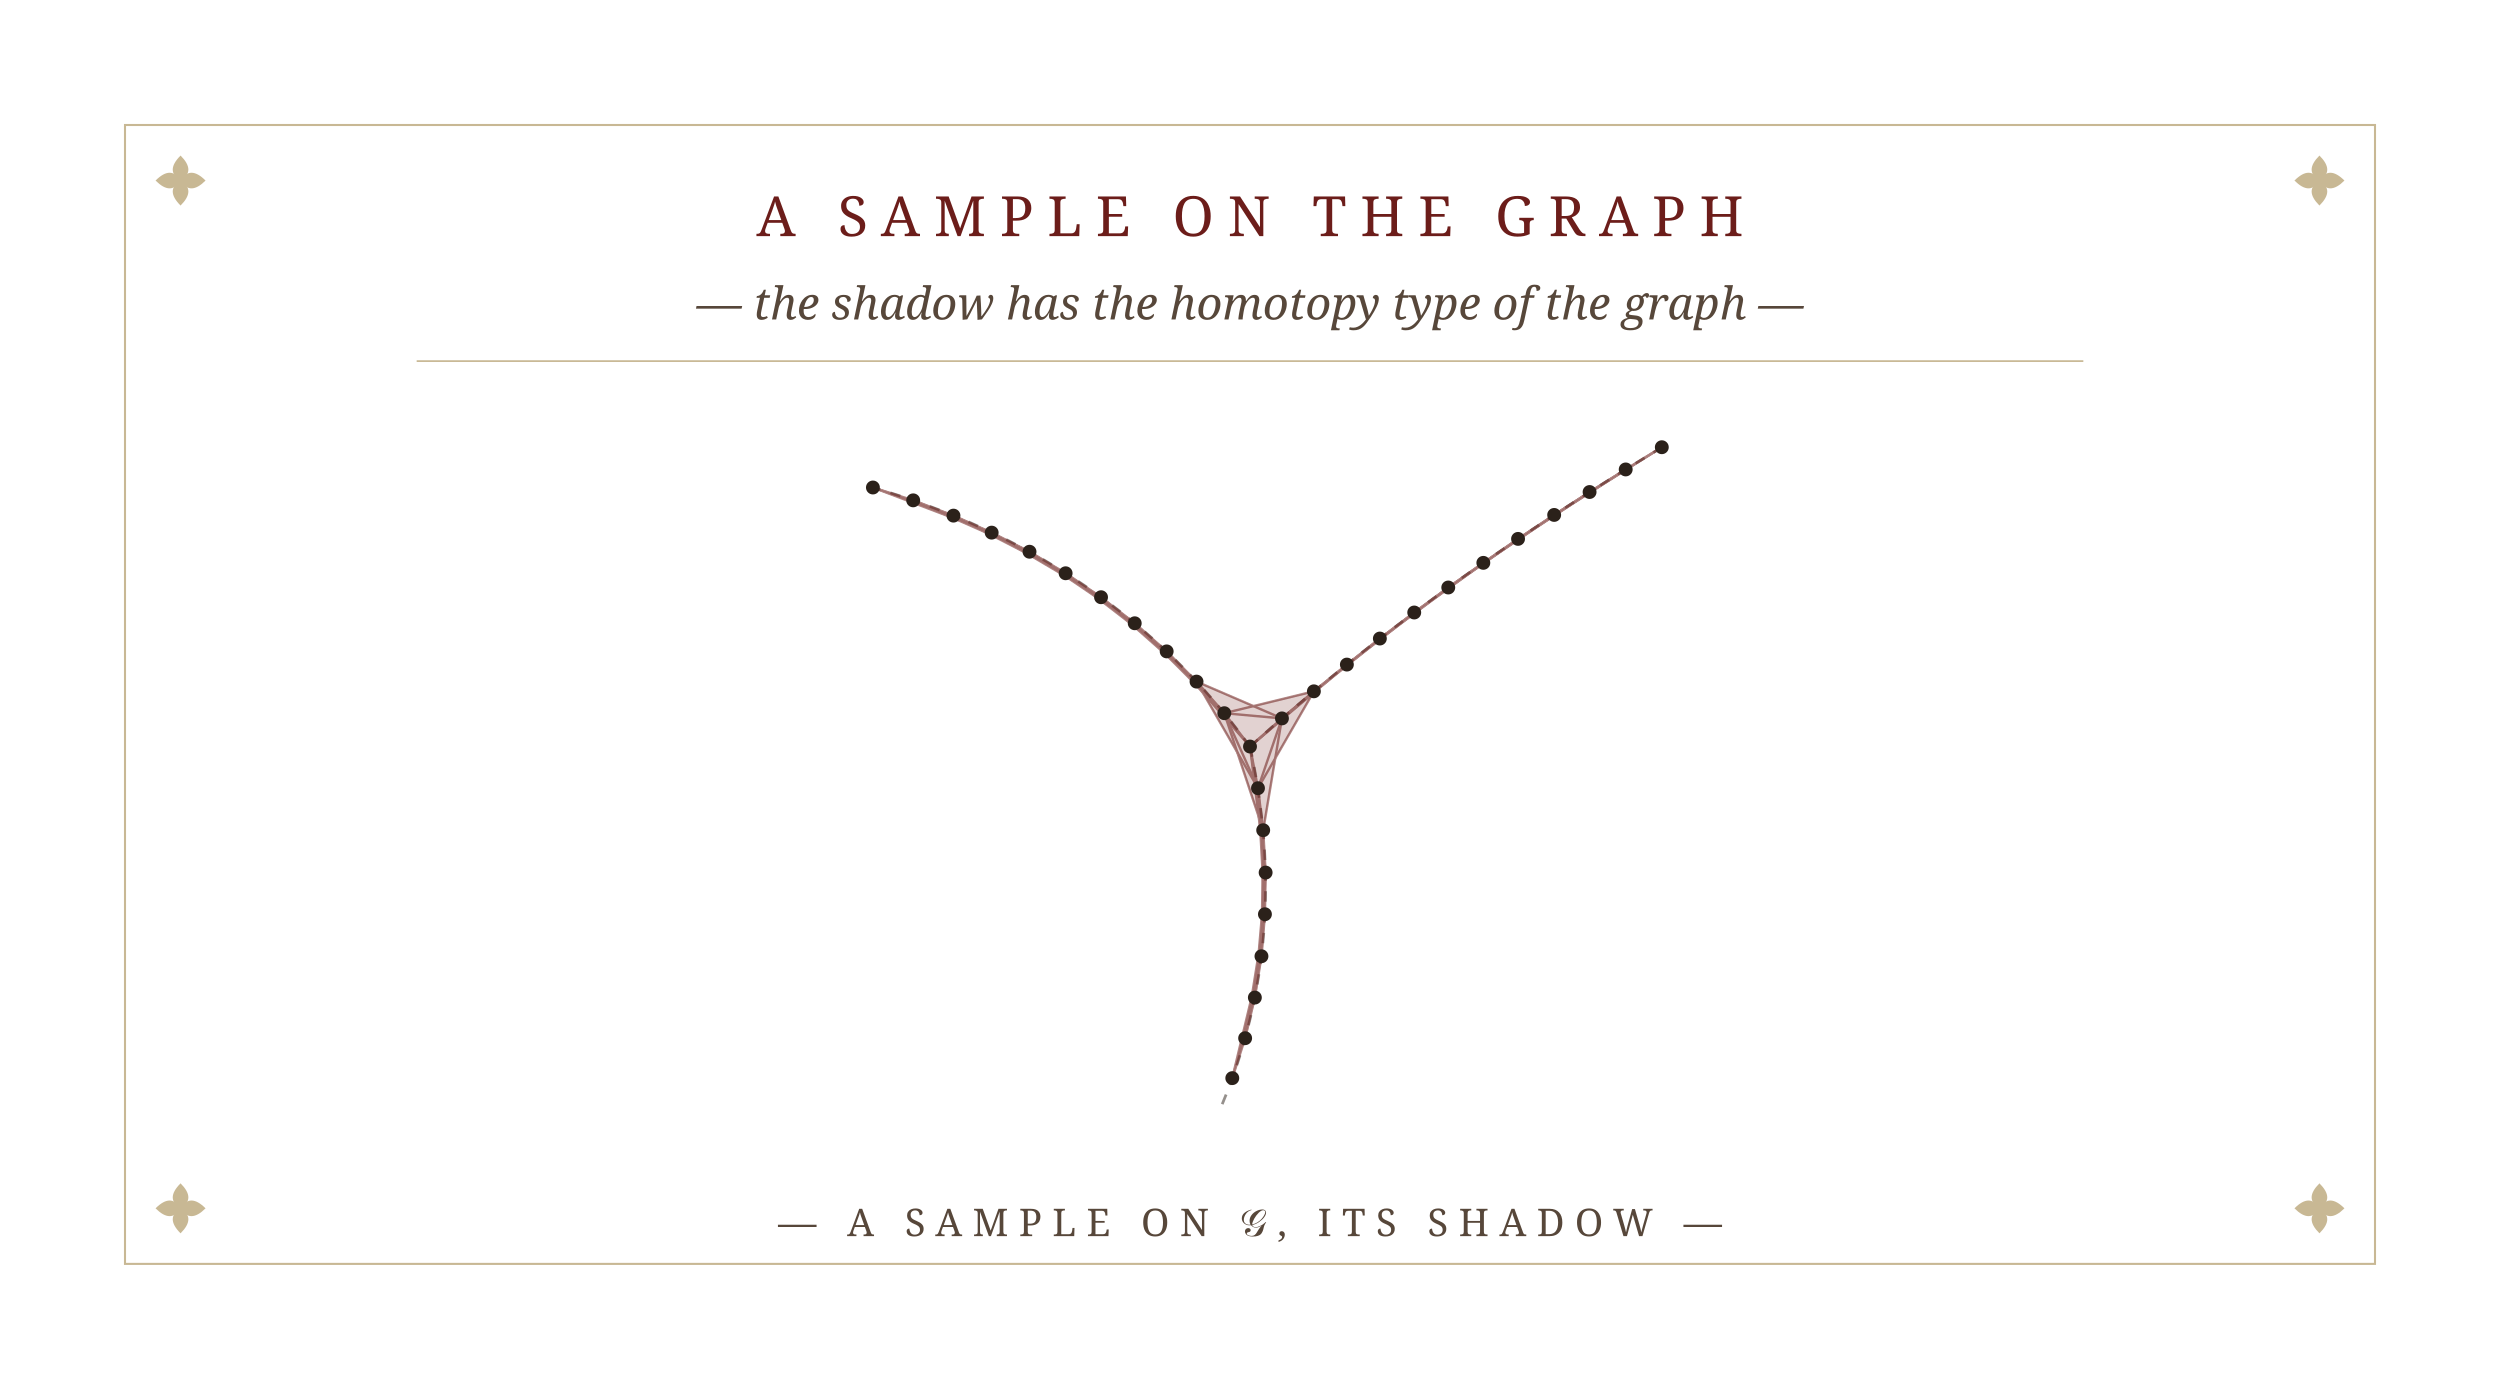
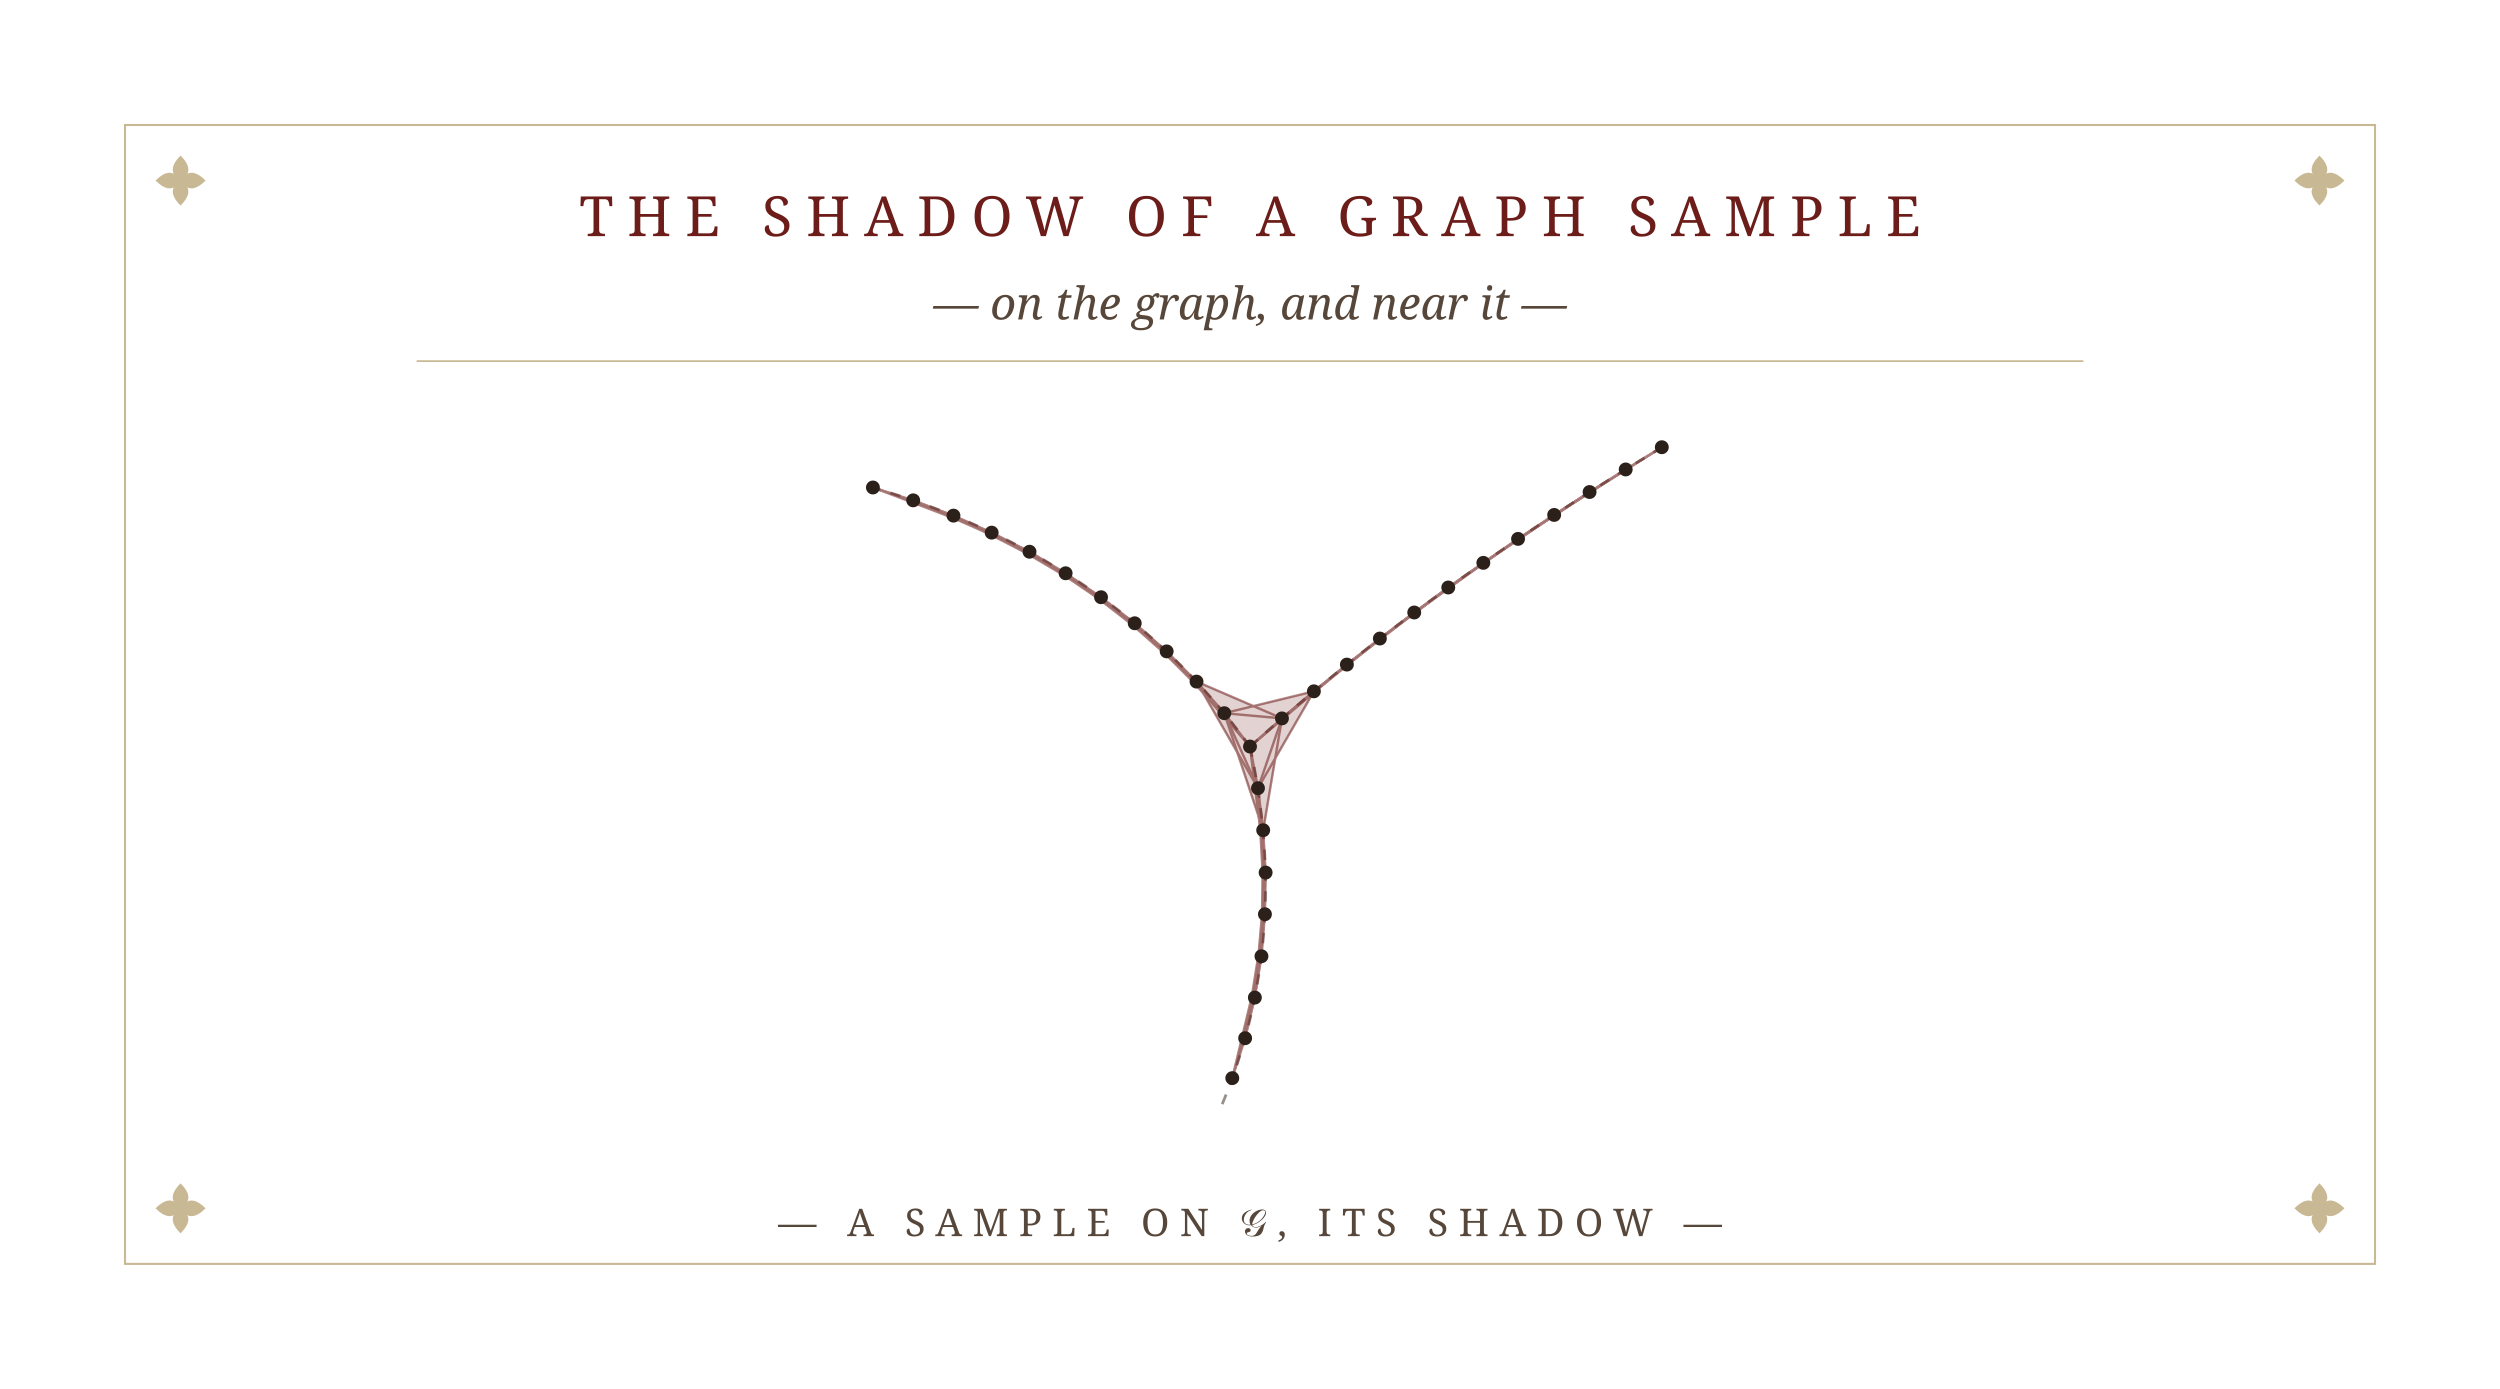
<svg xmlns="http://www.w3.org/2000/svg" viewBox="0 0 720 400" role="img" aria-label="Section IV plate">
  <rect x="36" y="36" width="648" height="328" fill="none" stroke="#c8b894" stroke-width="0.6" />
-   <text x="360" y="68" fill="#6c1d1a" font-family="Alegreya SC, EB Garamond, Georgia, serif" font-size="16" letter-spacing="4" font-weight="500" text-anchor="middle">A SAMPLE ON THE GRAPH</text>
-   <text x="360" y="92" fill="#57473a" font-family="EB Garamond, Georgia, serif" font-size="13" font-style="italic" text-anchor="middle">— the shadow has the homotopy type of the graph —</text>
+   <text x="360" y="68" fill="#6c1d1a" font-family="Alegreya SC, EB Garamond, Georgia, serif" font-size="16" letter-spacing="4" font-weight="500" text-anchor="middle">THE SHADOW OF A GRAPH SAMPLE</text>
+   <text x="360" y="92" fill="#57473a" font-family="EB Garamond, Georgia, serif" font-size="13" font-style="italic" text-anchor="middle">— on the graph, and near it —</text>
  <line x1="120" y1="104" x2="600" y2="104" stroke="#c8b894" stroke-width="0.5" />
  <path d="M 360 215 Q 320 160 250 140 M 360 215 Q 410 170 480 128 M 360 215 Q 372 270 352 318" fill="none" stroke="#2b211a" stroke-width="0.8" opacity="0.5" stroke-dasharray="3 3" />
  <g opacity="0.2" fill="#6c1d1a" stroke="none">
    <polygon points="360,215 352.6,205.4 344.6,196.3" />
    <polygon points="360,215 352.6,205.4 336,187.6" />
    <polygon points="360,215 352.6,205.4 369.2,206.9" />
    <polygon points="360,215 352.6,205.4 378.4,199.1" />
    <polygon points="360,215 352.6,205.4 362.3,227" />
    <polygon points="360,215 352.6,205.4 363.8,239.1" />
    <polygon points="360,215 344.6,196.3 362.3,227" />
    <polygon points="360,215 344.6,196.3 336,187.6" />
    <polygon points="360,215 344.6,196.3 369.2,206.9" />
    <polygon points="360,215 369.2,206.9 378.4,199.1" />
    <polygon points="360,215 369.2,206.9 387.9,191.4" />
    <polygon points="360,215 369.2,206.9 362.3,227" />
    <polygon points="360,215 369.2,206.9 363.8,239.1" />
    <polygon points="360,215 378.4,199.1 362.3,227" />
    <polygon points="360,215 378.4,199.1 387.9,191.4" />
    <polygon points="360,215 362.3,227 363.8,239.1" />
    <polygon points="360,215 362.3,227 364.5,251.3" />
    <polygon points="360,215 363.8,239.1 364.5,251.3" />
    <polygon points="352.6,205.4 344.6,196.3 336,187.6" />
    <polygon points="352.6,205.4 344.6,196.3 326.8,179.5" />
    <polygon points="352.6,205.4 344.6,196.3 369.2,206.9" />
    <polygon points="352.6,205.4 344.6,196.3 362.3,227" />
    <polygon points="352.6,205.4 336,187.6 326.8,179.5" />
    <polygon points="352.6,205.4 369.2,206.9 378.4,199.1" />
    <polygon points="352.6,205.4 369.2,206.9 362.3,227" />
    <polygon points="352.6,205.4 369.2,206.9 363.8,239.1" />
    <polygon points="352.6,205.4 378.4,199.1 362.3,227" />
    <polygon points="352.6,205.4 362.3,227 363.8,239.1" />
    <polygon points="344.6,196.3 336,187.6 326.8,179.5" />
    <polygon points="344.6,196.3 336,187.6 317.1,172" />
    <polygon points="344.6,196.3 326.8,179.5 317.1,172" />
    <polygon points="344.6,196.3 369.2,206.9 362.3,227" />
    <polygon points="336,187.6 326.8,179.5 317.1,172" />
    <polygon points="336,187.6 326.8,179.5 306.9,165.1" />
    <polygon points="336,187.6 317.1,172 306.9,165.1" />
    <polygon points="326.8,179.5 317.1,172 306.9,165.1" />
    <polygon points="326.8,179.5 317.1,172 296.5,158.9" />
    <polygon points="326.8,179.5 306.9,165.1 296.5,158.9" />
    <polygon points="317.1,172 306.9,165.1 285.6,153.4" />
    <polygon points="317.1,172 306.9,165.1 296.5,158.9" />
    <polygon points="317.1,172 296.5,158.9 285.6,153.4" />
    <polygon points="306.9,165.1 296.5,158.9 285.6,153.4" />
    <polygon points="306.9,165.1 296.5,158.9 274.6,148.5" />
    <polygon points="306.9,165.1 285.6,153.4 274.6,148.5" />
    <polygon points="296.5,158.9 285.6,153.4 274.6,148.5" />
    <polygon points="296.5,158.9 285.6,153.4 263,144.1" />
    <polygon points="296.5,158.9 274.6,148.5 263,144.1" />
    <polygon points="285.6,153.4 274.6,148.5 263,144.1" />
    <polygon points="285.6,153.4 274.6,148.5 251.4,140.4" />
    <polygon points="285.6,153.4 263,144.1 251.4,140.4" />
    <polygon points="274.6,148.5 263,144.1 251.4,140.4" />
    <polygon points="369.2,206.9 378.4,199.1 387.9,191.4" />
    <polygon points="369.2,206.9 378.4,199.1 397.4,183.9" />
    <polygon points="369.2,206.9 378.4,199.1 362.3,227" />
    <polygon points="369.2,206.9 387.9,191.4 397.4,183.9" />
    <polygon points="369.2,206.9 362.3,227 363.8,239.1" />
    <polygon points="378.4,199.1 387.9,191.4 407.3,176.4" />
    <polygon points="378.4,199.1 387.9,191.4 397.4,183.9" />
    <polygon points="378.4,199.1 397.4,183.9 407.3,176.4" />
    <polygon points="387.9,191.4 397.4,183.9 407.3,176.4" />
    <polygon points="387.9,191.4 397.4,183.9 417.1,169.2" />
    <polygon points="387.9,191.4 407.3,176.4 417.1,169.2" />
    <polygon points="397.4,183.9 407.3,176.4 417.1,169.2" />
    <polygon points="397.4,183.9 407.3,176.4 427.2,162.1" />
    <polygon points="397.4,183.9 417.1,169.2 427.2,162.1" />
    <polygon points="407.3,176.4 417.1,169.2 427.2,162.1" />
    <polygon points="407.3,176.4 417.1,169.2 437.2,155.2" />
    <polygon points="407.3,176.4 427.2,162.1 437.2,155.2" />
    <polygon points="417.1,169.2 427.2,162.1 437.2,155.2" />
    <polygon points="417.1,169.2 427.2,162.1 447.6,148.3" />
    <polygon points="417.1,169.2 437.2,155.2 447.6,148.3" />
    <polygon points="427.2,162.1 437.2,155.2 447.6,148.3" />
    <polygon points="427.2,162.1 437.2,155.2 457.8,141.7" />
    <polygon points="427.2,162.1 447.6,148.3 457.8,141.7" />
    <polygon points="437.2,155.2 447.6,148.3 457.8,141.7" />
    <polygon points="437.2,155.2 447.6,148.3 468.2,135.2" />
    <polygon points="437.2,155.2 457.8,141.7 468.2,135.2" />
    <polygon points="447.6,148.3 457.8,141.7 468.2,135.2" />
    <polygon points="447.6,148.3 457.8,141.7 478.6,128.8" />
    <polygon points="447.6,148.3 468.2,135.2 478.6,128.8" />
    <polygon points="457.8,141.7 468.2,135.2 478.6,128.8" />
    <polygon points="362.3,227 363.8,239.1 364.5,251.3" />
    <polygon points="362.3,227 363.8,239.1 364.3,263.3" />
    <polygon points="362.3,227 364.5,251.3 364.3,263.3" />
    <polygon points="363.8,239.1 364.5,251.3 364.3,263.3" />
    <polygon points="363.8,239.1 364.5,251.3 363.3,275.4" />
    <polygon points="363.8,239.1 364.3,263.3 363.3,275.4" />
    <polygon points="364.5,251.3 364.3,263.3 363.3,275.4" />
    <polygon points="364.5,251.3 364.3,263.3 361.4,287.3" />
    <polygon points="364.5,251.3 363.3,275.4 361.4,287.3" />
    <polygon points="364.3,263.3 363.3,275.4 361.4,287.3" />
    <polygon points="364.3,263.3 363.3,275.4 358.6,299" />
    <polygon points="364.3,263.3 361.4,287.3 358.6,299" />
    <polygon points="363.3,275.4 361.4,287.3 358.6,299" />
    <polygon points="363.3,275.4 361.4,287.3 354.9,310.5" />
    <polygon points="363.3,275.4 358.6,299 354.9,310.5" />
    <polygon points="361.4,287.3 358.6,299 354.9,310.5" />
  </g>
  <g stroke="#6c1d1a" stroke-width="0.7" opacity="0.55" stroke-linecap="round">
    <line x1="360" y1="215" x2="352.6" y2="205.4" />
    <line x1="360" y1="215" x2="344.6" y2="196.3" />
    <line x1="360" y1="215" x2="336" y2="187.6" />
    <line x1="360" y1="215" x2="369.2" y2="206.9" />
    <line x1="360" y1="215" x2="378.4" y2="199.1" />
    <line x1="360" y1="215" x2="387.9" y2="191.4" />
    <line x1="360" y1="215" x2="362.3" y2="227" />
    <line x1="360" y1="215" x2="363.8" y2="239.1" />
    <line x1="360" y1="215" x2="364.5" y2="251.3" />
    <line x1="352.6" y1="205.4" x2="344.6" y2="196.3" />
    <line x1="352.6" y1="205.4" x2="336" y2="187.6" />
    <line x1="352.6" y1="205.4" x2="326.8" y2="179.5" />
    <line x1="352.6" y1="205.4" x2="369.2" y2="206.9" />
    <line x1="352.6" y1="205.4" x2="378.4" y2="199.1" />
    <line x1="352.6" y1="205.4" x2="362.3" y2="227" />
    <line x1="352.6" y1="205.4" x2="363.8" y2="239.1" />
    <line x1="344.6" y1="196.3" x2="336" y2="187.6" />
    <line x1="344.6" y1="196.3" x2="326.8" y2="179.5" />
    <line x1="344.6" y1="196.3" x2="317.1" y2="172" />
    <line x1="344.6" y1="196.3" x2="369.2" y2="206.9" />
    <line x1="344.6" y1="196.3" x2="362.3" y2="227" />
    <line x1="336" y1="187.6" x2="326.8" y2="179.5" />
    <line x1="336" y1="187.6" x2="317.1" y2="172" />
    <line x1="336" y1="187.6" x2="306.9" y2="165.1" />
    <line x1="326.8" y1="179.5" x2="317.1" y2="172" />
    <line x1="326.8" y1="179.5" x2="306.9" y2="165.1" />
    <line x1="326.8" y1="179.5" x2="296.5" y2="158.9" />
    <line x1="317.1" y1="172" x2="306.9" y2="165.1" />
    <line x1="317.1" y1="172" x2="296.5" y2="158.9" />
    <line x1="317.1" y1="172" x2="285.6" y2="153.4" />
    <line x1="306.9" y1="165.1" x2="296.5" y2="158.9" />
    <line x1="306.9" y1="165.1" x2="285.6" y2="153.4" />
    <line x1="306.9" y1="165.1" x2="274.6" y2="148.5" />
    <line x1="296.5" y1="158.9" x2="285.6" y2="153.4" />
    <line x1="296.5" y1="158.9" x2="274.6" y2="148.5" />
    <line x1="296.5" y1="158.9" x2="263" y2="144.1" />
    <line x1="285.6" y1="153.4" x2="274.6" y2="148.5" />
    <line x1="285.6" y1="153.4" x2="263" y2="144.1" />
    <line x1="285.6" y1="153.4" x2="251.4" y2="140.4" />
    <line x1="274.6" y1="148.5" x2="263" y2="144.1" />
    <line x1="274.6" y1="148.5" x2="251.4" y2="140.4" />
    <line x1="263" y1="144.1" x2="251.4" y2="140.4" />
    <line x1="369.2" y1="206.9" x2="378.4" y2="199.1" />
    <line x1="369.2" y1="206.9" x2="387.9" y2="191.4" />
    <line x1="369.2" y1="206.9" x2="397.4" y2="183.9" />
    <line x1="369.2" y1="206.9" x2="362.3" y2="227" />
    <line x1="369.2" y1="206.9" x2="363.8" y2="239.1" />
    <line x1="378.4" y1="199.1" x2="387.9" y2="191.4" />
    <line x1="378.4" y1="199.1" x2="397.4" y2="183.9" />
    <line x1="378.4" y1="199.1" x2="407.3" y2="176.4" />
    <line x1="378.4" y1="199.1" x2="362.3" y2="227" />
    <line x1="387.9" y1="191.4" x2="397.4" y2="183.9" />
    <line x1="387.9" y1="191.4" x2="407.3" y2="176.4" />
    <line x1="387.9" y1="191.4" x2="417.1" y2="169.2" />
    <line x1="397.4" y1="183.9" x2="407.3" y2="176.4" />
    <line x1="397.4" y1="183.9" x2="417.1" y2="169.2" />
    <line x1="397.4" y1="183.9" x2="427.2" y2="162.1" />
    <line x1="407.3" y1="176.4" x2="417.1" y2="169.2" />
    <line x1="407.3" y1="176.4" x2="427.2" y2="162.1" />
    <line x1="407.3" y1="176.4" x2="437.2" y2="155.2" />
    <line x1="417.1" y1="169.2" x2="427.2" y2="162.1" />
    <line x1="417.1" y1="169.2" x2="437.2" y2="155.2" />
    <line x1="417.1" y1="169.2" x2="447.6" y2="148.3" />
    <line x1="427.2" y1="162.1" x2="437.2" y2="155.2" />
    <line x1="427.2" y1="162.1" x2="447.6" y2="148.3" />
    <line x1="427.2" y1="162.1" x2="457.8" y2="141.7" />
    <line x1="437.2" y1="155.2" x2="447.6" y2="148.3" />
    <line x1="437.2" y1="155.2" x2="457.8" y2="141.7" />
    <line x1="437.2" y1="155.2" x2="468.2" y2="135.2" />
    <line x1="447.6" y1="148.3" x2="457.8" y2="141.7" />
    <line x1="447.6" y1="148.3" x2="468.2" y2="135.2" />
    <line x1="447.6" y1="148.3" x2="478.6" y2="128.8" />
    <line x1="457.8" y1="141.7" x2="468.2" y2="135.2" />
    <line x1="457.8" y1="141.7" x2="478.6" y2="128.8" />
    <line x1="468.2" y1="135.2" x2="478.6" y2="128.8" />
    <line x1="362.3" y1="227" x2="363.8" y2="239.1" />
    <line x1="362.3" y1="227" x2="364.5" y2="251.3" />
    <line x1="362.3" y1="227" x2="364.3" y2="263.3" />
    <line x1="363.8" y1="239.1" x2="364.5" y2="251.3" />
    <line x1="363.8" y1="239.1" x2="364.3" y2="263.3" />
    <line x1="363.8" y1="239.1" x2="363.3" y2="275.4" />
    <line x1="364.5" y1="251.3" x2="364.3" y2="263.3" />
    <line x1="364.5" y1="251.3" x2="363.3" y2="275.4" />
    <line x1="364.5" y1="251.3" x2="361.4" y2="287.3" />
    <line x1="364.3" y1="263.3" x2="363.3" y2="275.4" />
    <line x1="364.3" y1="263.3" x2="361.4" y2="287.3" />
    <line x1="364.3" y1="263.3" x2="358.6" y2="299" />
    <line x1="363.3" y1="275.4" x2="361.4" y2="287.3" />
    <line x1="363.3" y1="275.4" x2="358.6" y2="299" />
    <line x1="363.3" y1="275.4" x2="354.9" y2="310.5" />
    <line x1="361.4" y1="287.3" x2="358.6" y2="299" />
    <line x1="361.4" y1="287.3" x2="354.9" y2="310.5" />
    <line x1="358.6" y1="299" x2="354.9" y2="310.5" />
  </g>
  <g fill="#2b211a" stroke="none">
    <circle cx="360" cy="215" r="2" />
    <circle cx="352.6" cy="205.4" r="2" />
    <circle cx="344.6" cy="196.3" r="2" />
    <circle cx="336" cy="187.6" r="2" />
    <circle cx="326.8" cy="179.5" r="2" />
    <circle cx="317.1" cy="172" r="2" />
    <circle cx="306.9" cy="165.1" r="2" />
    <circle cx="296.5" cy="158.9" r="2" />
    <circle cx="285.6" cy="153.4" r="2" />
    <circle cx="274.6" cy="148.5" r="2" />
    <circle cx="263" cy="144.1" r="2" />
    <circle cx="251.4" cy="140.4" r="2" />
    <circle cx="369.2" cy="206.9" r="2" />
    <circle cx="378.4" cy="199.1" r="2" />
    <circle cx="387.9" cy="191.4" r="2" />
    <circle cx="397.4" cy="183.9" r="2" />
    <circle cx="407.3" cy="176.4" r="2" />
    <circle cx="417.1" cy="169.2" r="2" />
    <circle cx="427.2" cy="162.1" r="2" />
    <circle cx="437.2" cy="155.2" r="2" />
    <circle cx="447.6" cy="148.3" r="2" />
    <circle cx="457.8" cy="141.7" r="2" />
    <circle cx="468.2" cy="135.2" r="2" />
    <circle cx="478.6" cy="128.8" r="2" />
    <circle cx="362.3" cy="227" r="2" />
    <circle cx="363.8" cy="239.1" r="2" />
    <circle cx="364.5" cy="251.3" r="2" />
    <circle cx="364.3" cy="263.3" r="2" />
    <circle cx="363.3" cy="275.4" r="2" />
    <circle cx="361.4" cy="287.3" r="2" />
    <circle cx="358.6" cy="299" r="2" />
    <circle cx="354.9" cy="310.5" r="2" />
  </g>
  <g fill="#c8b894" stroke="none">
    <g transform="translate(52, 52) scale(0.9)">
      <path d="M 0 -8 Q 5 -3 0 0 Q -5 -3 0 -8 Z" />
      <path d="M 0 8  Q 5 3  0 0 Q -5 3  0 8  Z" />
      <path d="M -8 0 Q -3 -5 0 0 Q -3 5 -8 0 Z" />
      <path d="M 8 0  Q 3 -5  0 0 Q 3 5  8 0  Z" />
      <circle cx="0" cy="0" r="2.0" />
    </g>
    <g transform="translate(668, 52) scale(0.9)">
      <path d="M 0 -8 Q 5 -3 0 0 Q -5 -3 0 -8 Z" />
      <path d="M 0 8  Q 5 3  0 0 Q -5 3  0 8  Z" />
      <path d="M -8 0 Q -3 -5 0 0 Q -3 5 -8 0 Z" />
      <path d="M 8 0  Q 3 -5  0 0 Q 3 5  8 0  Z" />
      <circle cx="0" cy="0" r="2.0" />
    </g>
    <g transform="translate(52, 348) scale(0.9)">
      <path d="M 0 -8 Q 5 -3 0 0 Q -5 -3 0 -8 Z" />
      <path d="M 0 8  Q 5 3  0 0 Q -5 3  0 8  Z" />
      <path d="M -8 0 Q -3 -5 0 0 Q -3 5 -8 0 Z" />
      <path d="M 8 0  Q 3 -5  0 0 Q 3 5  8 0  Z" />
      <circle cx="0" cy="0" r="2.0" />
    </g>
    <g transform="translate(668, 348) scale(0.9)">
      <path d="M 0 -8 Q 5 -3 0 0 Q -5 -3 0 -8 Z" />
      <path d="M 0 8  Q 5 3  0 0 Q -5 3  0 8  Z" />
      <path d="M -8 0 Q -3 -5 0 0 Q -3 5 -8 0 Z" />
      <path d="M 8 0  Q 3 -5  0 0 Q 3 5  8 0  Z" />
      <circle cx="0" cy="0" r="2.0" />
    </g>
  </g>
  <text x="360" y="356" fill="#57473a" font-family="Alegreya SC, EB Garamond, Georgia, serif" font-size="11" letter-spacing="3" text-anchor="middle">— A SAMPLE ON 𝒢, ITS SHADOW —</text>
</svg>
